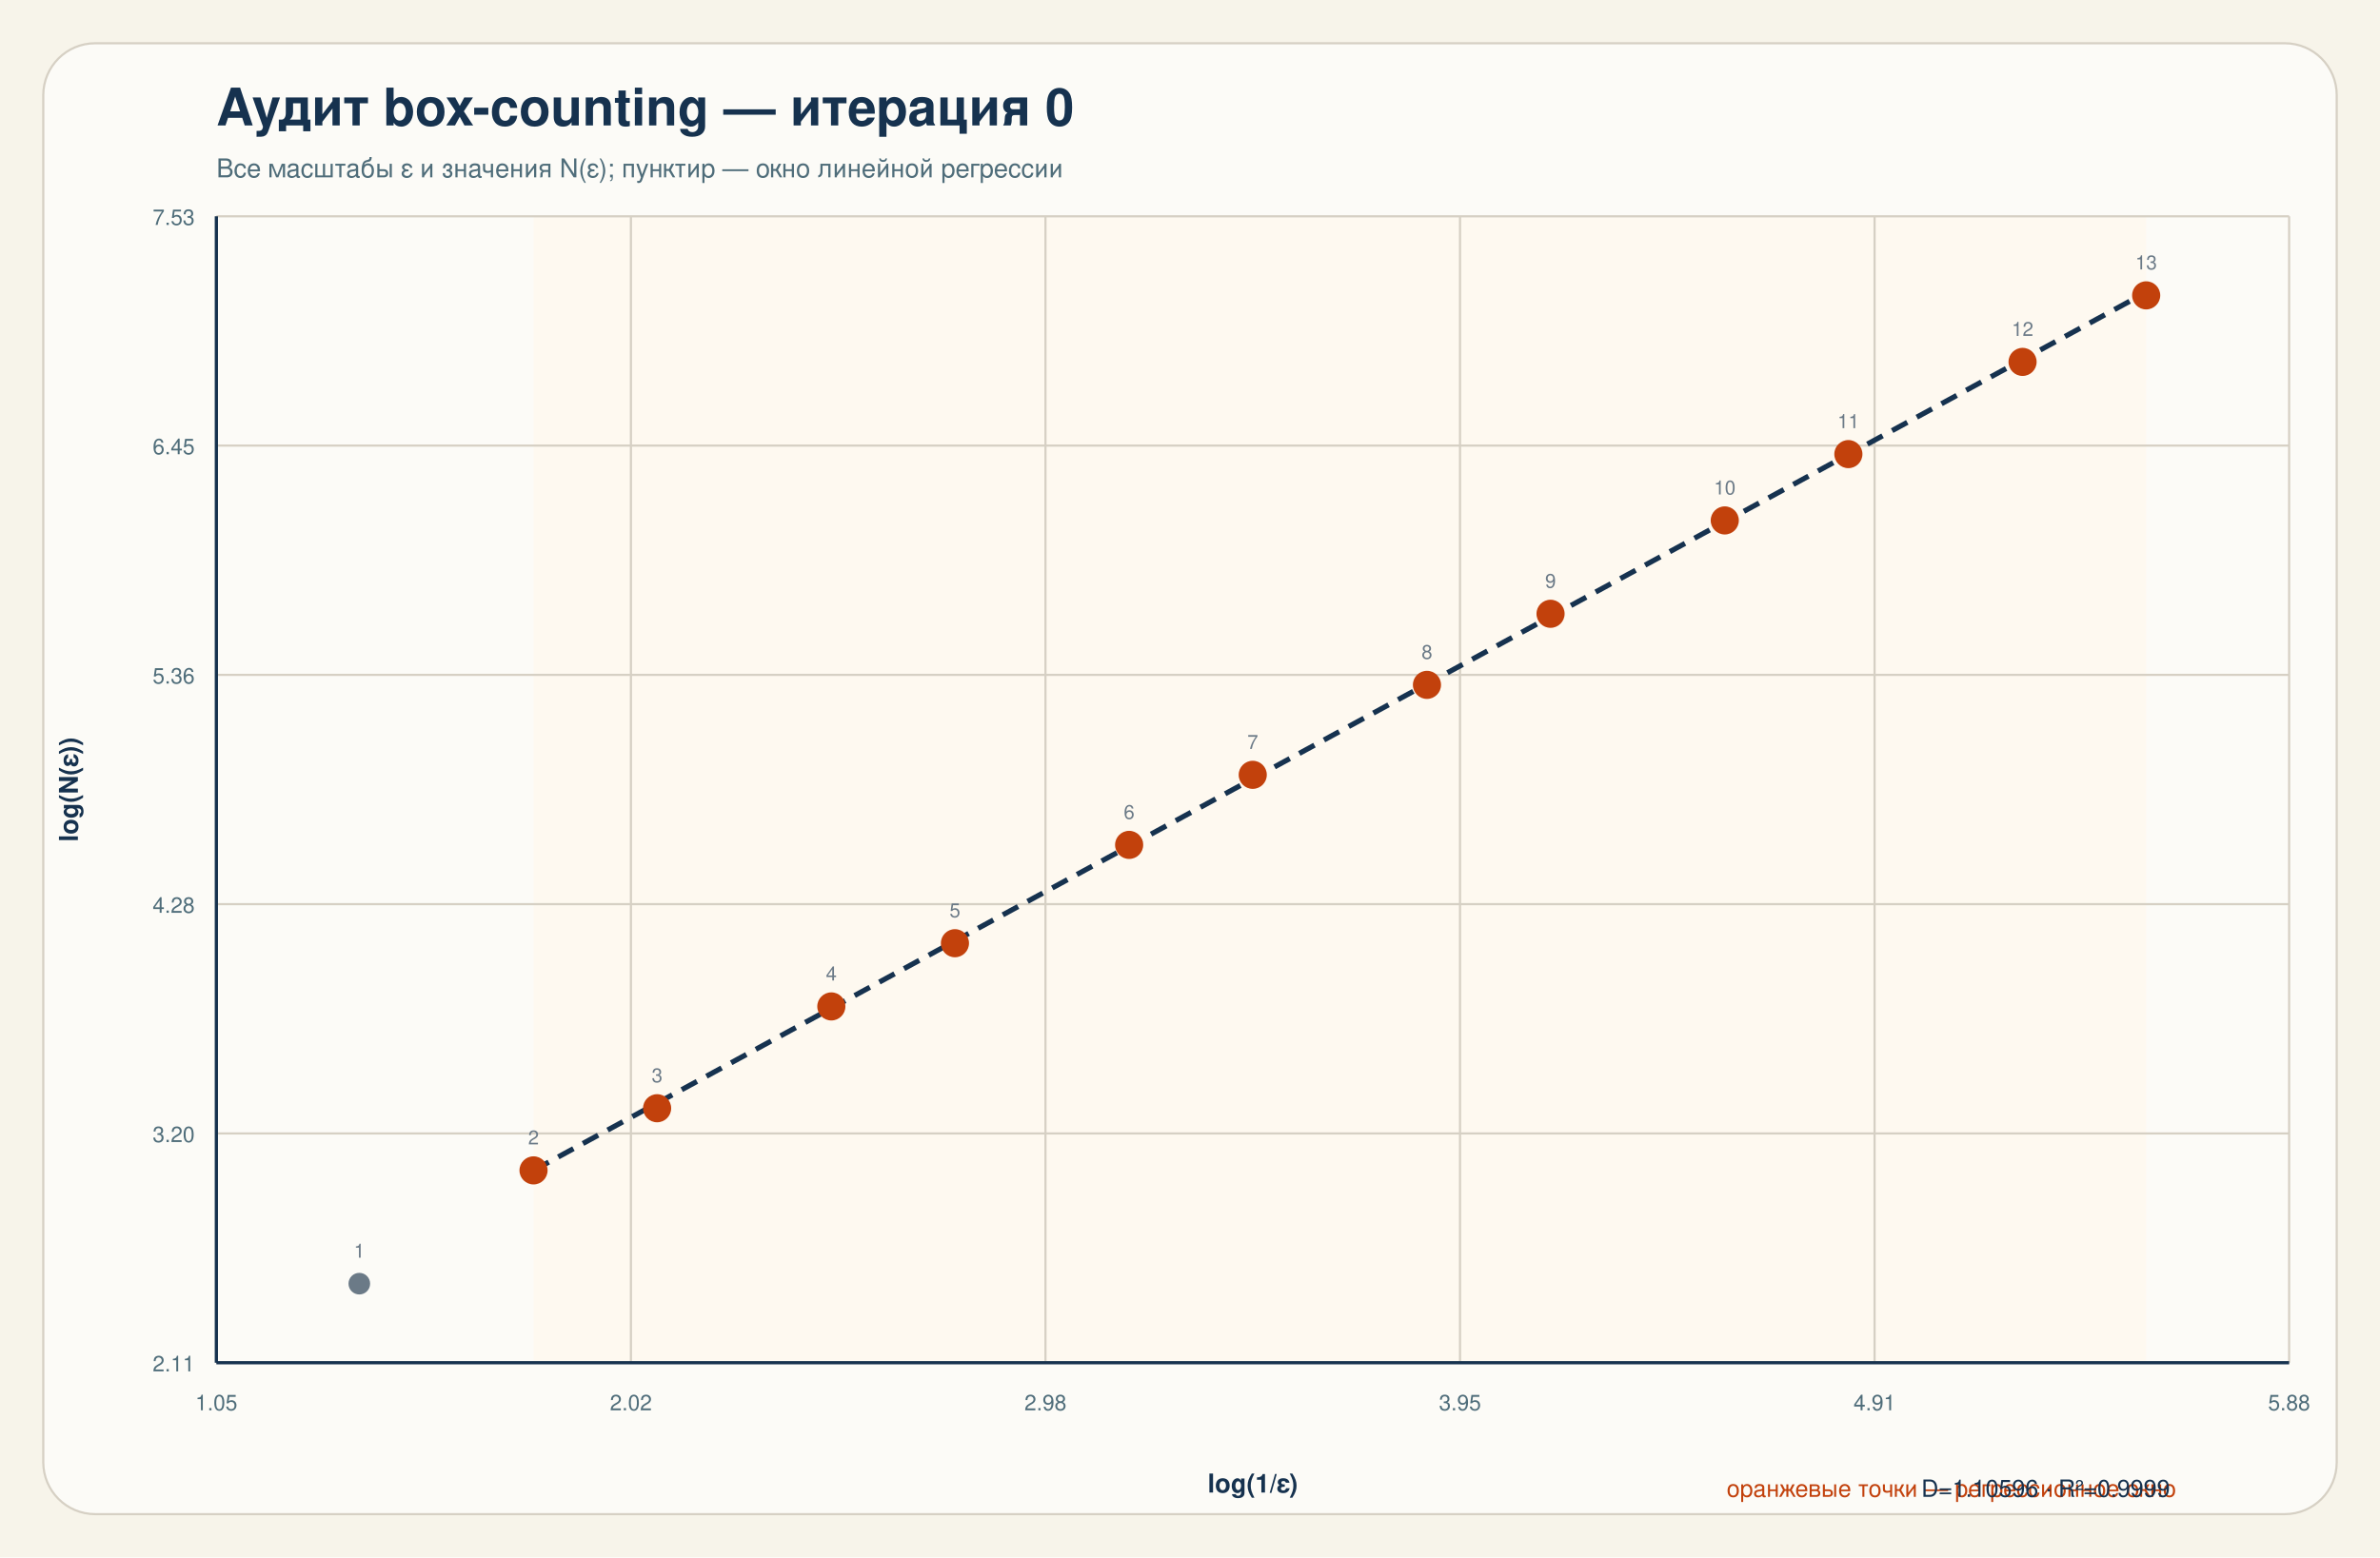
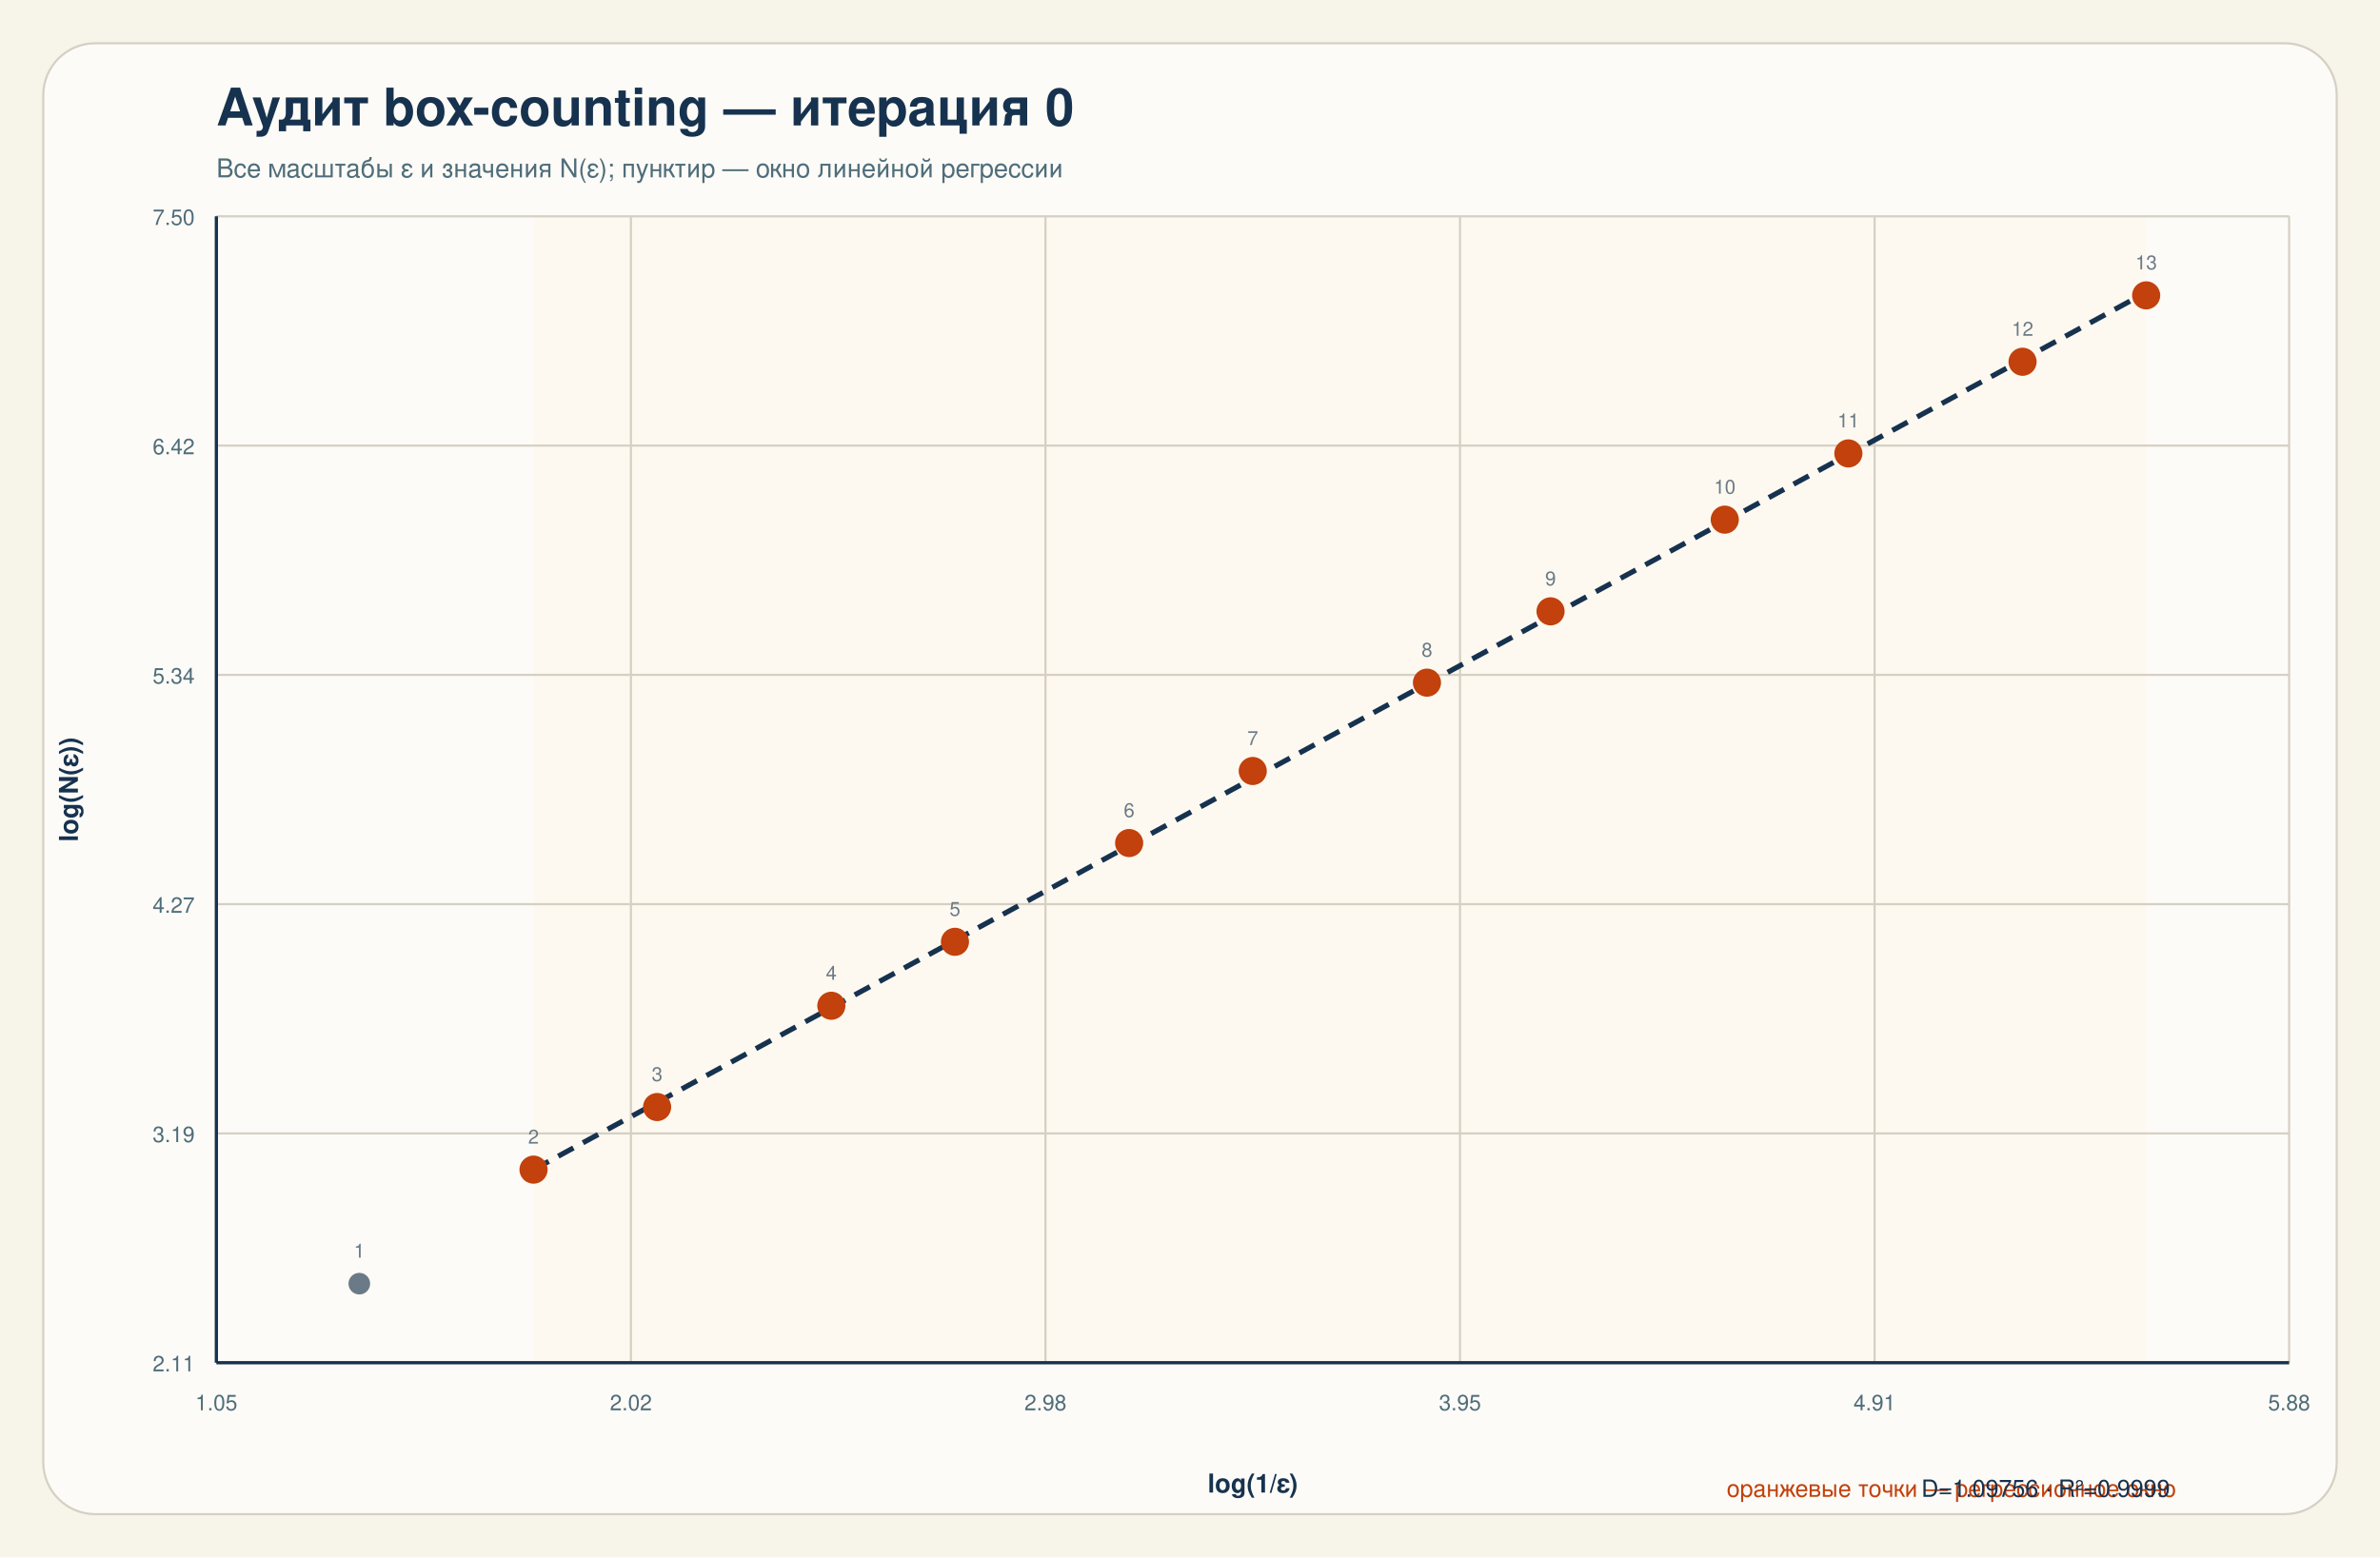
<svg xmlns="http://www.w3.org/2000/svg" width="1100" height="720" viewBox="0 0 1100 720">
  <rect width="100%" height="100%" fill="#f7f4ea" />
  <rect x="20" y="20" width="1060" height="680" rx="24" fill="#fcfbf7" stroke="#d6d0c4" />
  <text x="100" y="58" font-family="Helvetica, Arial, sans-serif" font-size="24" font-weight="700" fill="#16324f">Аудит box-counting — итерация 0</text>
  <text x="100" y="82" font-family="Helvetica, Arial, sans-serif" font-size="12" fill="#4f6d7a">Все масштабы ε и значения N(ε); пунктир — окно линейной регрессии</text>
  <rect x="246.59" y="100.00" width="745.35" height="530.00" fill="#fff7ed" fill-opacity="0.65" />
  <line x1="100.00" y1="100.00" x2="100.00" y2="630.00" stroke="#d6d0c4" stroke-width="1" />
  <line x1="100.00" y1="630.00" x2="1058.00" y2="630.00" stroke="#d6d0c4" stroke-width="1" />
  <text x="100.00" y="652.00" font-family="Helvetica, Arial, sans-serif" font-size="10" fill="#4f6d7a" text-anchor="middle">1.05</text>
  <text x="90.00" y="634.00" font-family="Helvetica, Arial, sans-serif" font-size="10" fill="#4f6d7a" text-anchor="end">2.11</text>
  <line x1="291.60" y1="100.00" x2="291.60" y2="630.00" stroke="#d6d0c4" stroke-width="1" />
  <line x1="100.00" y1="524.00" x2="1058.00" y2="524.00" stroke="#d6d0c4" stroke-width="1" />
  <text x="291.60" y="652.00" font-family="Helvetica, Arial, sans-serif" font-size="10" fill="#4f6d7a" text-anchor="middle">2.02</text>
-   <text x="90.00" y="528.00" font-family="Helvetica, Arial, sans-serif" font-size="10" fill="#4f6d7a" text-anchor="end">3.20</text>
+   <text x="90.00" y="528.00" font-family="Helvetica, Arial, sans-serif" font-size="10" fill="#4f6d7a" text-anchor="end">3.19</text>
  <line x1="483.20" y1="100.00" x2="483.20" y2="630.00" stroke="#d6d0c4" stroke-width="1" />
  <line x1="100.00" y1="418.00" x2="1058.00" y2="418.00" stroke="#d6d0c4" stroke-width="1" />
  <text x="483.20" y="652.00" font-family="Helvetica, Arial, sans-serif" font-size="10" fill="#4f6d7a" text-anchor="middle">2.98</text>
-   <text x="90.00" y="422.00" font-family="Helvetica, Arial, sans-serif" font-size="10" fill="#4f6d7a" text-anchor="end">4.28</text>
+   <text x="90.00" y="422.00" font-family="Helvetica, Arial, sans-serif" font-size="10" fill="#4f6d7a" text-anchor="end">4.27</text>
  <line x1="674.80" y1="100.00" x2="674.80" y2="630.00" stroke="#d6d0c4" stroke-width="1" />
  <line x1="100.00" y1="312.00" x2="1058.00" y2="312.00" stroke="#d6d0c4" stroke-width="1" />
  <text x="674.80" y="652.00" font-family="Helvetica, Arial, sans-serif" font-size="10" fill="#4f6d7a" text-anchor="middle">3.95</text>
-   <text x="90.00" y="316.00" font-family="Helvetica, Arial, sans-serif" font-size="10" fill="#4f6d7a" text-anchor="end">5.36</text>
+   <text x="90.00" y="316.00" font-family="Helvetica, Arial, sans-serif" font-size="10" fill="#4f6d7a" text-anchor="end">5.34</text>
  <line x1="866.40" y1="100.00" x2="866.40" y2="630.00" stroke="#d6d0c4" stroke-width="1" />
  <line x1="100.00" y1="206.00" x2="1058.00" y2="206.00" stroke="#d6d0c4" stroke-width="1" />
  <text x="866.40" y="652.00" font-family="Helvetica, Arial, sans-serif" font-size="10" fill="#4f6d7a" text-anchor="middle">4.91</text>
-   <text x="90.00" y="210.00" font-family="Helvetica, Arial, sans-serif" font-size="10" fill="#4f6d7a" text-anchor="end">6.45</text>
+   <text x="90.00" y="210.00" font-family="Helvetica, Arial, sans-serif" font-size="10" fill="#4f6d7a" text-anchor="end">6.42</text>
  <line x1="1058.00" y1="100.00" x2="1058.00" y2="630.00" stroke="#d6d0c4" stroke-width="1" />
  <line x1="100.00" y1="100.00" x2="1058.00" y2="100.00" stroke="#d6d0c4" stroke-width="1" />
  <text x="1058.00" y="652.00" font-family="Helvetica, Arial, sans-serif" font-size="10" fill="#4f6d7a" text-anchor="middle">5.88</text>
-   <text x="90.00" y="104.00" font-family="Helvetica, Arial, sans-serif" font-size="10" fill="#4f6d7a" text-anchor="end">7.53</text>
-   <line x1="246.59" y1="541.08" x2="991.93" y2="135.12" stroke="#16324f" stroke-width="2.4" stroke-dasharray="8 5" />
+   <text x="90.00" y="104.00" font-family="Helvetica, Arial, sans-serif" font-size="10" fill="#4f6d7a" text-anchor="end">7.50</text>
+   <line x1="246.59" y1="540.73" x2="991.93" y2="135.14" stroke="#16324f" stroke-width="2.4" stroke-dasharray="8 5" />
  <circle cx="166.07" cy="593.45" r="5.0" fill="#6b7a87" />
-   <circle cx="246.59" cy="541.08" r="6.5" fill="#c2410c" />
-   <circle cx="303.71" cy="512.35" r="6.5" fill="#c2410c" />
-   <circle cx="384.23" cy="465.28" r="6.5" fill="#c2410c" />
-   <circle cx="441.36" cy="436.06" r="6.5" fill="#c2410c" />
-   <circle cx="521.87" cy="390.60" r="6.5" fill="#c2410c" />
-   <circle cx="579.00" cy="358.21" r="6.5" fill="#c2410c" />
-   <circle cx="659.52" cy="316.62" r="6.5" fill="#c2410c" />
-   <circle cx="716.64" cy="283.76" r="6.5" fill="#c2410c" />
-   <circle cx="797.16" cy="240.60" r="6.5" fill="#c2410c" />
-   <circle cx="854.29" cy="209.94" r="6.5" fill="#c2410c" />
-   <circle cx="934.80" cy="167.31" r="6.5" fill="#c2410c" />
+   <circle cx="246.59" cy="540.73" r="6.5" fill="#c2410c" />
+   <circle cx="303.71" cy="511.80" r="6.5" fill="#c2410c" />
+   <circle cx="384.23" cy="464.97" r="6.5" fill="#c2410c" />
+   <circle cx="441.36" cy="435.41" r="6.5" fill="#c2410c" />
+   <circle cx="521.87" cy="389.75" r="6.5" fill="#c2410c" />
+   <circle cx="579.00" cy="356.44" r="6.5" fill="#c2410c" />
+   <circle cx="659.52" cy="315.60" r="6.5" fill="#c2410c" />
+   <circle cx="716.64" cy="282.63" r="6.5" fill="#c2410c" />
+   <circle cx="797.16" cy="240.24" r="6.5" fill="#c2410c" />
+   <circle cx="854.29" cy="209.62" r="6.5" fill="#c2410c" />
+   <circle cx="934.80" cy="167.24" r="6.5" fill="#c2410c" />
  <circle cx="991.93" cy="136.55" r="6.5" fill="#c2410c" />
  <text x="166.07" y="581.45" font-family="Helvetica, Arial, sans-serif" font-size="9" fill="#6b7a87" text-anchor="middle">1</text>
-   <text x="246.59" y="529.08" font-family="Helvetica, Arial, sans-serif" font-size="9" fill="#6b7a87" text-anchor="middle">2</text>
-   <text x="303.71" y="500.35" font-family="Helvetica, Arial, sans-serif" font-size="9" fill="#6b7a87" text-anchor="middle">3</text>
-   <text x="384.23" y="453.28" font-family="Helvetica, Arial, sans-serif" font-size="9" fill="#6b7a87" text-anchor="middle">4</text>
-   <text x="441.36" y="424.06" font-family="Helvetica, Arial, sans-serif" font-size="9" fill="#6b7a87" text-anchor="middle">5</text>
-   <text x="521.87" y="378.60" font-family="Helvetica, Arial, sans-serif" font-size="9" fill="#6b7a87" text-anchor="middle">6</text>
-   <text x="579.00" y="346.21" font-family="Helvetica, Arial, sans-serif" font-size="9" fill="#6b7a87" text-anchor="middle">7</text>
-   <text x="659.52" y="304.62" font-family="Helvetica, Arial, sans-serif" font-size="9" fill="#6b7a87" text-anchor="middle">8</text>
-   <text x="716.64" y="271.76" font-family="Helvetica, Arial, sans-serif" font-size="9" fill="#6b7a87" text-anchor="middle">9</text>
-   <text x="797.16" y="228.60" font-family="Helvetica, Arial, sans-serif" font-size="9" fill="#6b7a87" text-anchor="middle">10</text>
-   <text x="854.29" y="197.94" font-family="Helvetica, Arial, sans-serif" font-size="9" fill="#6b7a87" text-anchor="middle">11</text>
-   <text x="934.80" y="155.31" font-family="Helvetica, Arial, sans-serif" font-size="9" fill="#6b7a87" text-anchor="middle">12</text>
+   <text x="246.59" y="528.73" font-family="Helvetica, Arial, sans-serif" font-size="9" fill="#6b7a87" text-anchor="middle">2</text>
+   <text x="303.71" y="499.80" font-family="Helvetica, Arial, sans-serif" font-size="9" fill="#6b7a87" text-anchor="middle">3</text>
+   <text x="384.23" y="452.97" font-family="Helvetica, Arial, sans-serif" font-size="9" fill="#6b7a87" text-anchor="middle">4</text>
+   <text x="441.36" y="423.41" font-family="Helvetica, Arial, sans-serif" font-size="9" fill="#6b7a87" text-anchor="middle">5</text>
+   <text x="521.87" y="377.75" font-family="Helvetica, Arial, sans-serif" font-size="9" fill="#6b7a87" text-anchor="middle">6</text>
+   <text x="579.00" y="344.44" font-family="Helvetica, Arial, sans-serif" font-size="9" fill="#6b7a87" text-anchor="middle">7</text>
+   <text x="659.52" y="303.60" font-family="Helvetica, Arial, sans-serif" font-size="9" fill="#6b7a87" text-anchor="middle">8</text>
+   <text x="716.64" y="270.63" font-family="Helvetica, Arial, sans-serif" font-size="9" fill="#6b7a87" text-anchor="middle">9</text>
+   <text x="797.16" y="228.24" font-family="Helvetica, Arial, sans-serif" font-size="9" fill="#6b7a87" text-anchor="middle">10</text>
+   <text x="854.29" y="197.62" font-family="Helvetica, Arial, sans-serif" font-size="9" fill="#6b7a87" text-anchor="middle">11</text>
+   <text x="934.80" y="155.24" font-family="Helvetica, Arial, sans-serif" font-size="9" fill="#6b7a87" text-anchor="middle">12</text>
  <text x="991.93" y="124.55" font-family="Helvetica, Arial, sans-serif" font-size="9" fill="#6b7a87" text-anchor="middle">13</text>
  <line x1="100.00" y1="630.00" x2="1058.00" y2="630.00" stroke="#16324f" stroke-width="1.5" />
  <line x1="100.00" y1="100.00" x2="100.00" y2="630.00" stroke="#16324f" stroke-width="1.5" />
  <text x="579.00" y="690.00" font-family="Helvetica, Arial, sans-serif" font-size="12" font-weight="700" fill="#16324f" text-anchor="middle">log(1/ε)</text>
  <text x="36.00" y="365.00" font-family="Helvetica, Arial, sans-serif" font-size="12" font-weight="700" fill="#16324f" text-anchor="middle" transform="rotate(-90, 36.00, 365.00)">log(N(ε))</text>
  <text x="798" y="692" font-family="Helvetica, Arial, sans-serif" font-size="11" fill="#c2410c">оранжевые точки — регрессионное окно</text>
-   <text x="888" y="692" font-family="Helvetica, Arial, sans-serif" font-size="11" fill="#16324f">D=1.10596 · R²=0.9999</text>
+   <text x="888" y="692" font-family="Helvetica, Arial, sans-serif" font-size="11" fill="#16324f">D=1.09756 · R²=0.9999</text>
</svg>
